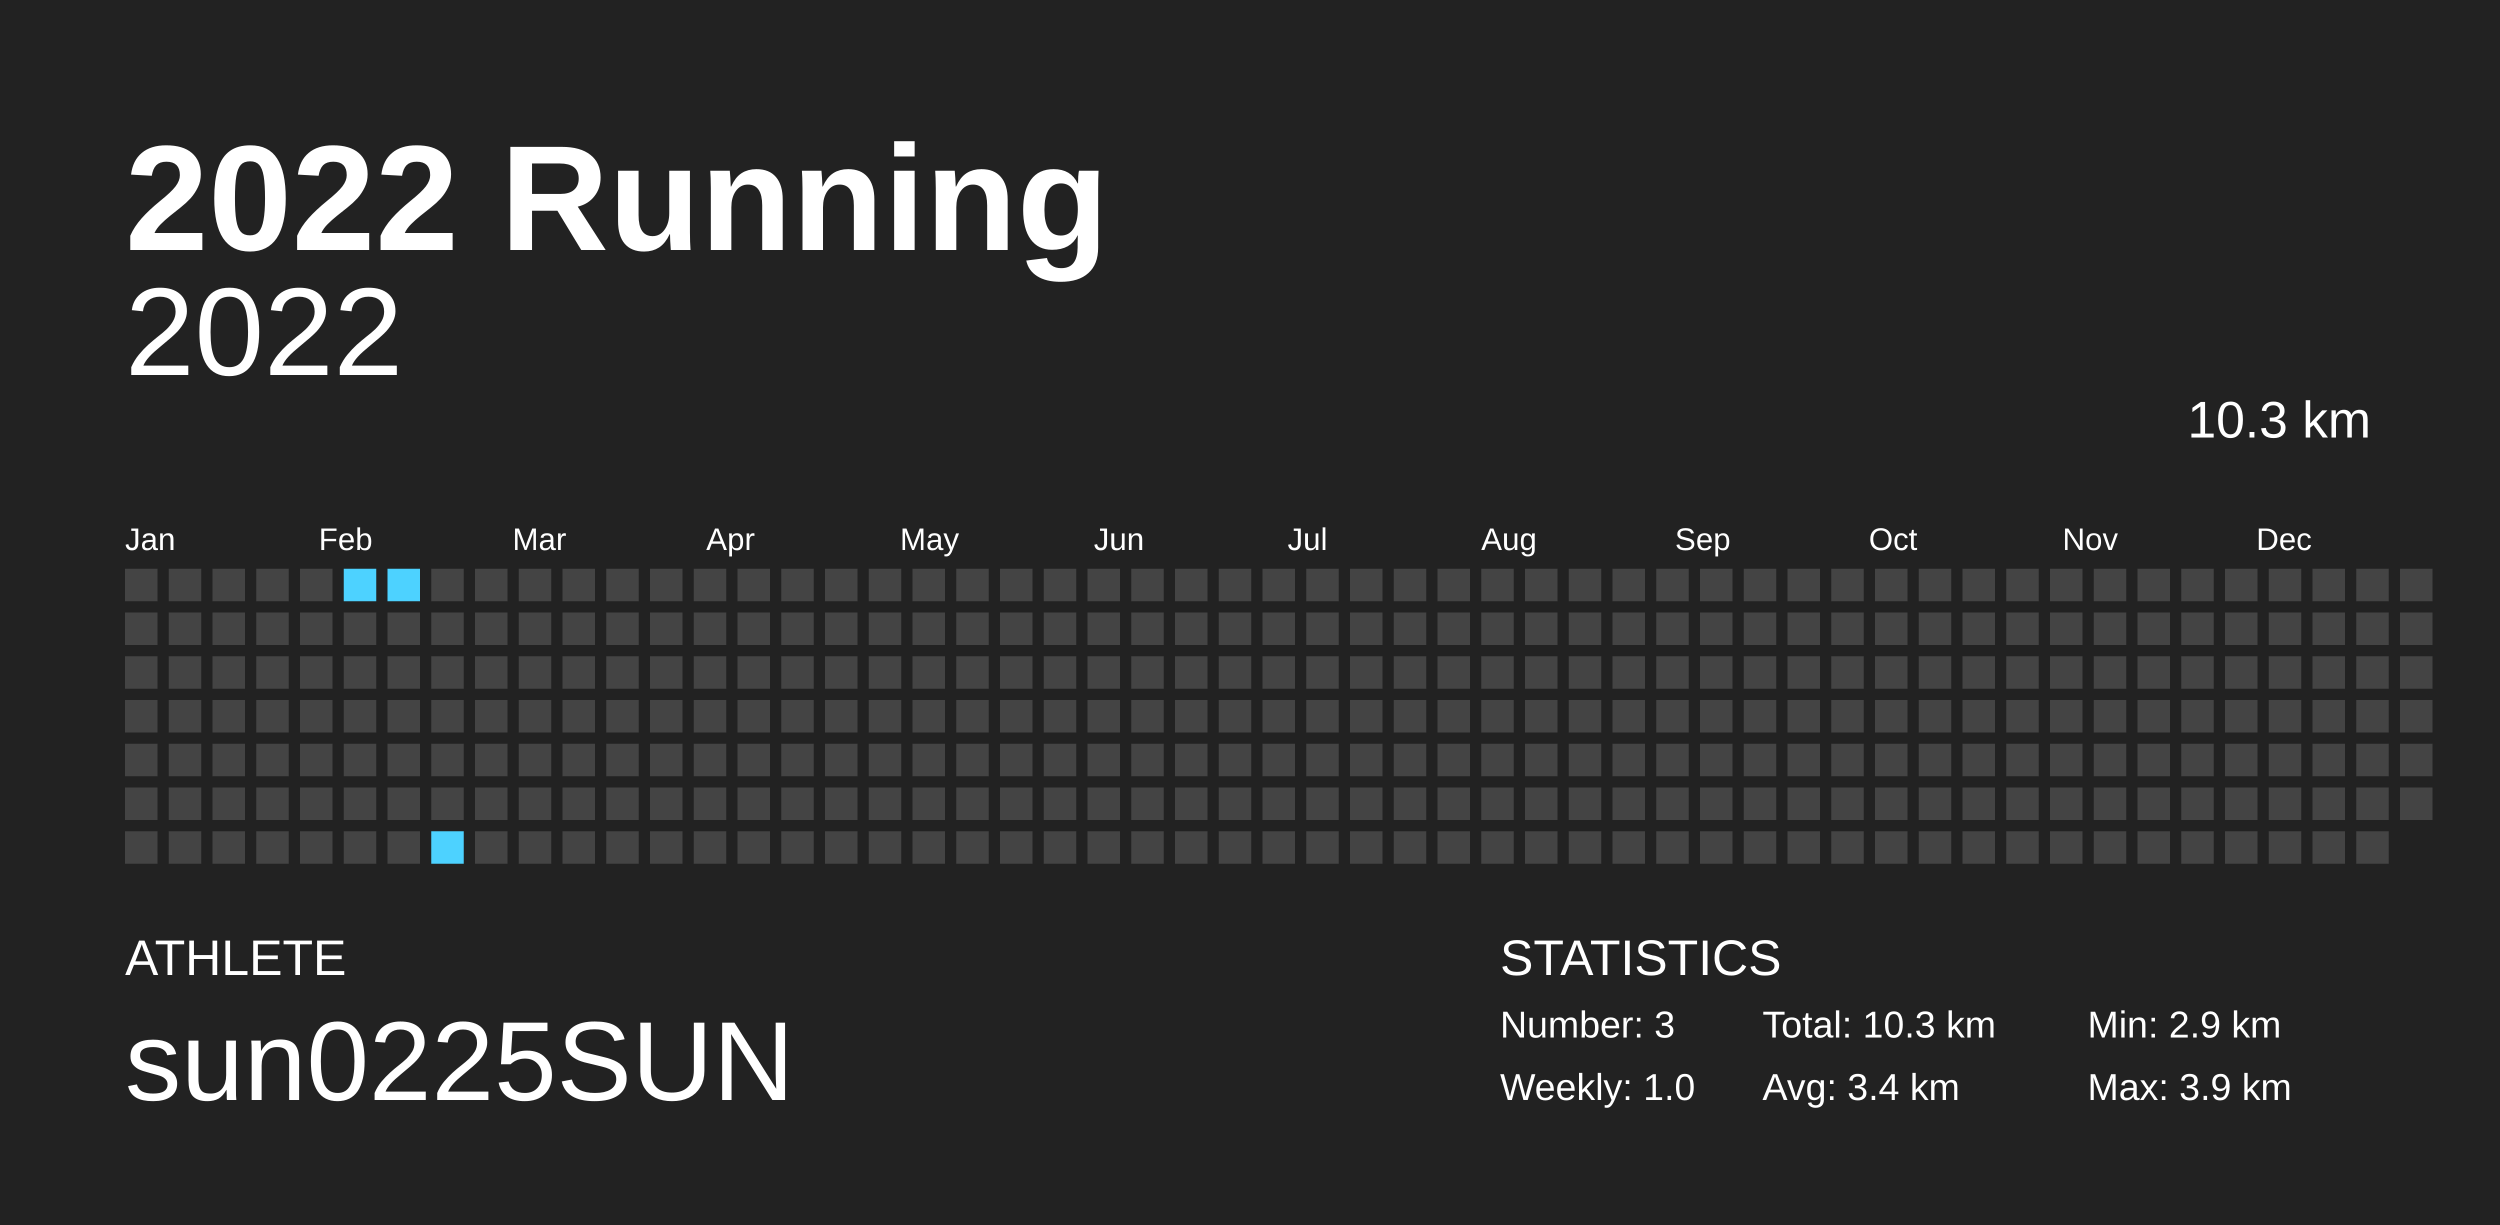
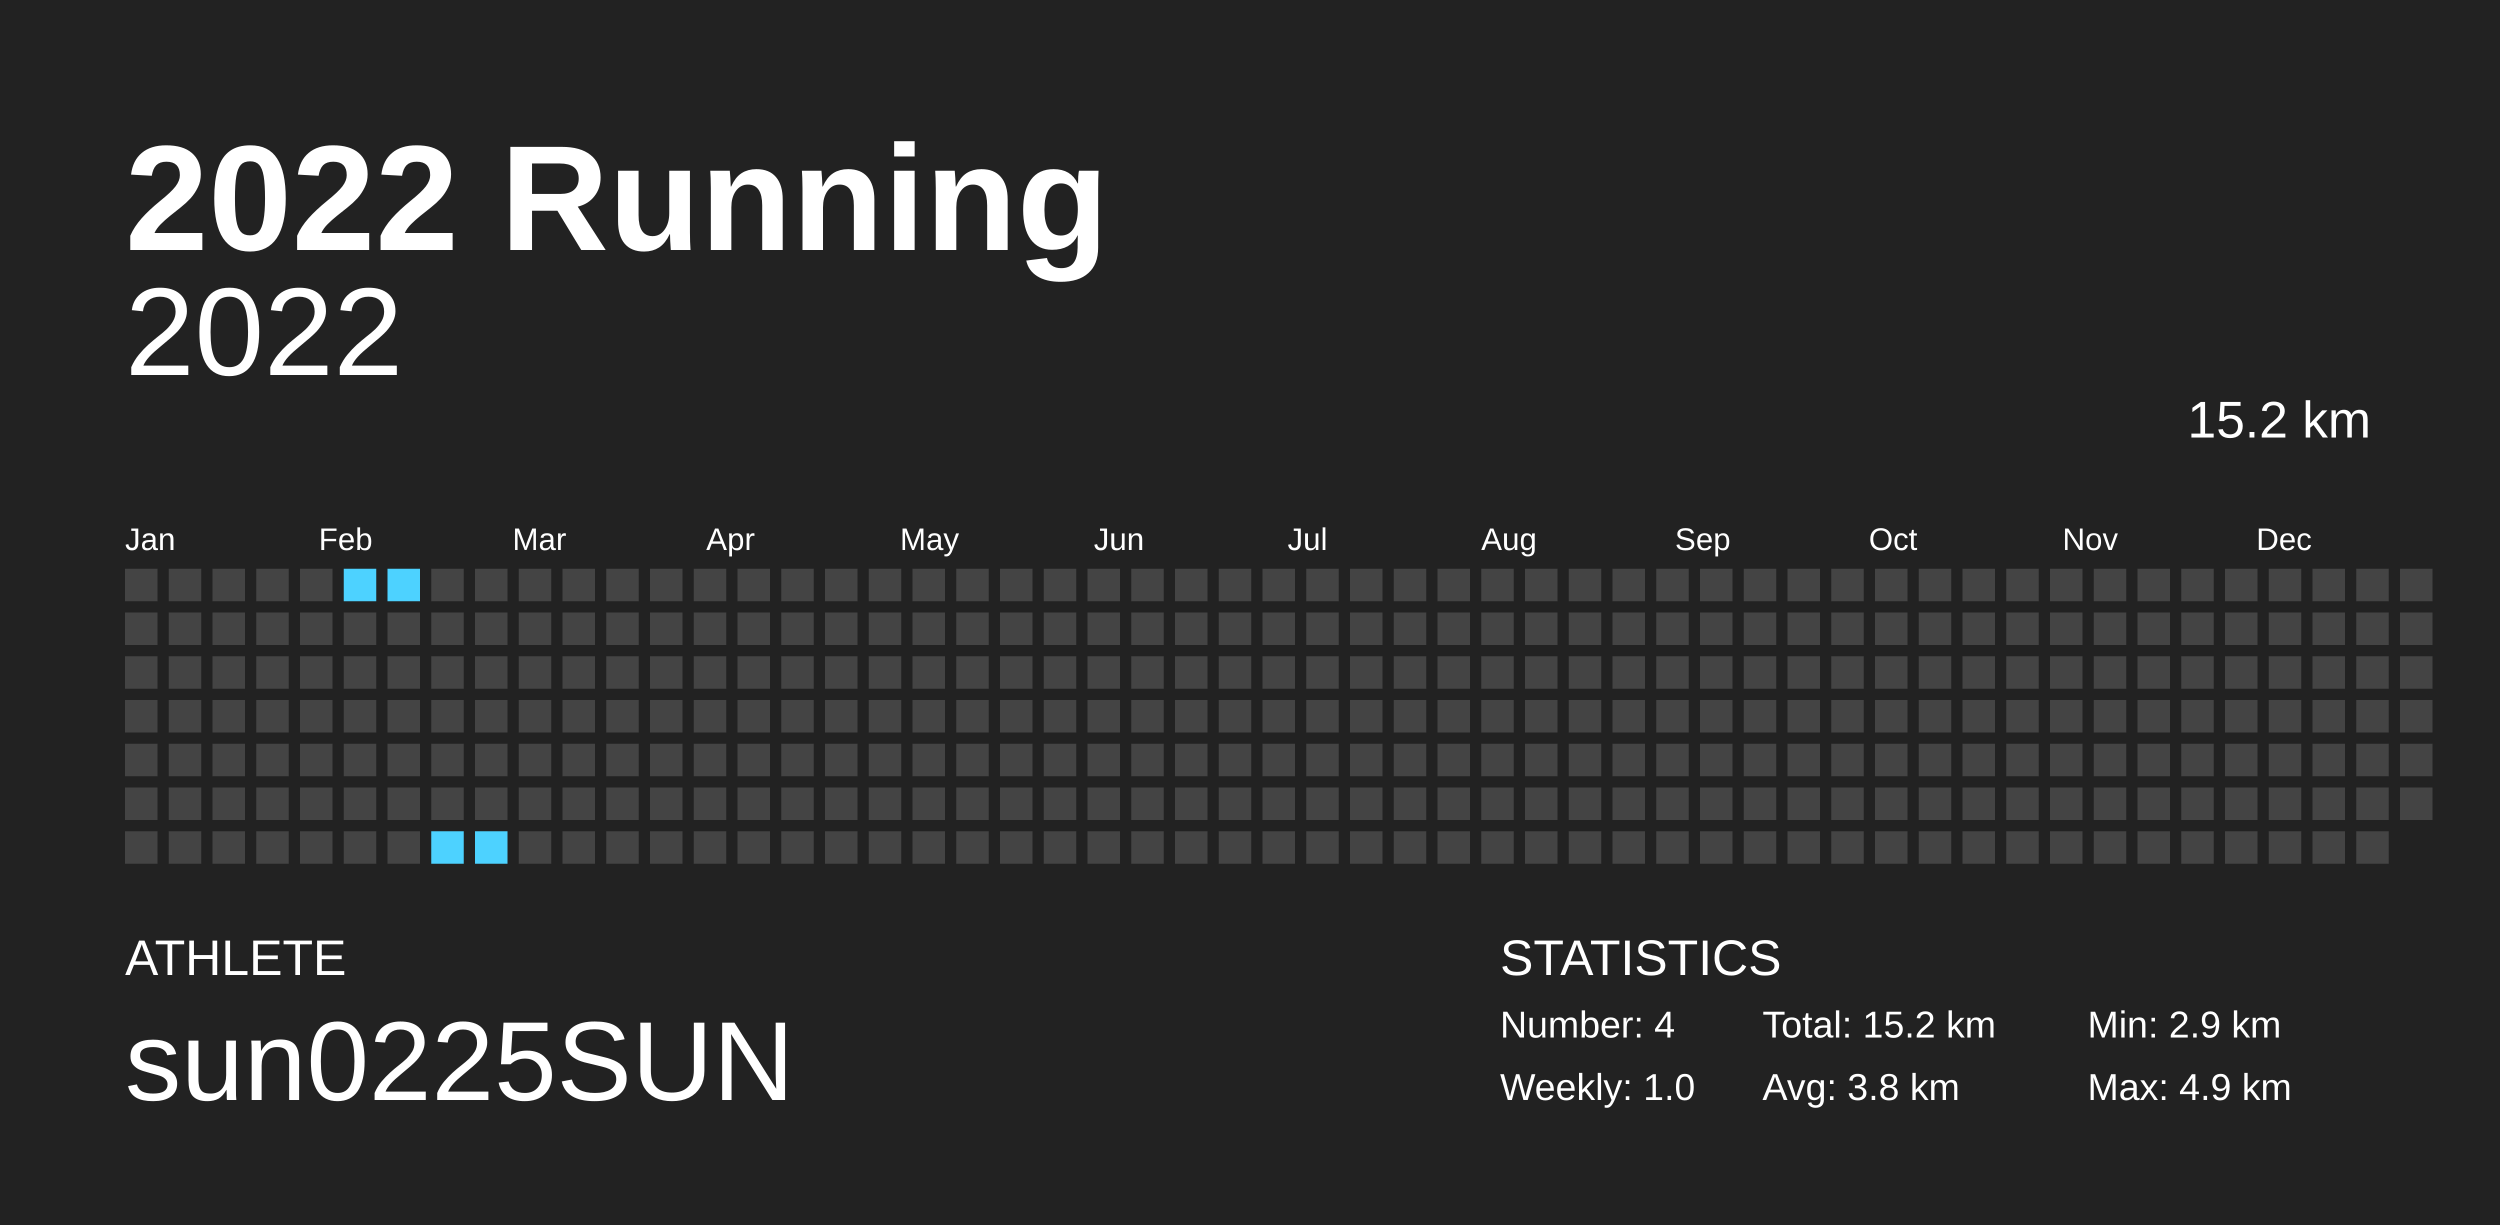
<svg xmlns="http://www.w3.org/2000/svg" baseProfile="full" height="98mm" version="1.1" viewBox="0,0,200,98" width="200mm">
  <defs />
  <rect fill="#222222" height="98" width="200" x="0" y="0" />
  <text fill="#FFFFFF" style="font-size:12px; font-family:Arial; font-weight:bold;" x="10" y="20">2022 Running</text>
  <text fill="#FFFFFF" style="font-size:4px; font-family:Arial" x="10" y="78">ATHLETE</text>
  <text fill="#FFFFFF" style="font-size:9px; font-family:Arial" x="10" y="88">sun0225SUN</text>
  <text fill="#FFFFFF" style="font-size:4px; font-family:Arial" x="120" y="78">STATISTICS</text>
-   <text fill="#FFFFFF" style="font-size:3px; font-family:Arial" x="120" y="83">Number: 3</text>
+   <text fill="#FFFFFF" style="font-size:3px; font-family:Arial" x="120" y="83">Number: 4</text>
  <text fill="#FFFFFF" style="font-size:3px; font-family:Arial" x="120" y="88">Weekly: 1.0</text>
-   <text fill="#FFFFFF" style="font-size:3px; font-family:Arial" x="141" y="83">Total: 10.3 km</text>
-   <text fill="#FFFFFF" style="font-size:3px; font-family:Arial" x="141" y="88">Avg: 3.4 km</text>
+   <text fill="#FFFFFF" style="font-size:3px; font-family:Arial" x="141" y="83">Total: 15.2 km</text>
+   <text fill="#FFFFFF" style="font-size:3px; font-family:Arial" x="141" y="88">Avg: 3.8 km</text>
  <text fill="#FFFFFF" style="font-size:3px; font-family:Arial" x="167" y="83">Min: 2.9 km</text>
-   <text fill="#FFFFFF" style="font-size:3px; font-family:Arial" x="167" y="88">Max: 3.9 km</text>
+   <text fill="#FFFFFF" style="font-size:3px; font-family:Arial" x="167" y="88">Max: 4.9 km</text>
  <text alignment-baseline="hanging" fill="#FFFFFF" style="font-size:10.0px; font-family:Arial;" x="10" y="30">2022</text>
-   <text alignment-baseline="hanging" fill="#FFFFFF" style="font-size:4.125px; font-family:Arial;" x="175" y="35">10.3 km</text>
+   <text alignment-baseline="hanging" fill="#FFFFFF" style="font-size:4.125px; font-family:Arial;" x="175" y="35">15.2 km</text>
  <text fill="#FFFFFF" style="font-size:2.5px; font-family:Arial" x="10.0" y="44">Jan</text>
  <text fill="#FFFFFF" style="font-size:2.5px; font-family:Arial" x="25.5" y="44">Feb</text>
  <text fill="#FFFFFF" style="font-size:2.5px; font-family:Arial" x="41.0" y="44">Mar</text>
  <text fill="#FFFFFF" style="font-size:2.5px; font-family:Arial" x="56.5" y="44">Apr</text>
  <text fill="#FFFFFF" style="font-size:2.5px; font-family:Arial" x="72.0" y="44">May</text>
  <text fill="#FFFFFF" style="font-size:2.5px; font-family:Arial" x="87.5" y="44">Jun</text>
  <text fill="#FFFFFF" style="font-size:2.5px; font-family:Arial" x="103.0" y="44">Jul</text>
  <text fill="#FFFFFF" style="font-size:2.5px; font-family:Arial" x="118.5" y="44">Aug</text>
  <text fill="#FFFFFF" style="font-size:2.5px; font-family:Arial" x="134.0" y="44">Sep</text>
  <text fill="#FFFFFF" style="font-size:2.5px; font-family:Arial" x="149.5" y="44">Oct</text>
  <text fill="#FFFFFF" style="font-size:2.5px; font-family:Arial" x="165.0" y="44">Nov</text>
  <text fill="#FFFFFF" style="font-size:2.5px; font-family:Arial" x="180.5" y="44">Dec</text>
  <rect fill="#444444" height="2.6" width="2.6" x="10.0" y="45.5" />
  <rect fill="#444444" height="2.6" width="2.6" x="10.0" y="49.0" />
  <rect fill="#444444" height="2.6" width="2.6" x="10.0" y="52.5" />
  <rect fill="#444444" height="2.6" width="2.6" x="10.0" y="56.0" />
  <rect fill="#444444" height="2.6" width="2.6" x="10.0" y="59.5" />
  <rect fill="#444444" height="2.6" width="2.6" x="10.0" y="63.0" />
  <rect fill="#444444" height="2.6" width="2.6" x="10.0" y="66.5" />
  <rect fill="#444444" height="2.6" width="2.6" x="13.5" y="45.5" />
  <rect fill="#444444" height="2.6" width="2.6" x="13.5" y="49.0" />
  <rect fill="#444444" height="2.6" width="2.6" x="13.5" y="52.5" />
  <rect fill="#444444" height="2.6" width="2.6" x="13.5" y="56.0" />
  <rect fill="#444444" height="2.6" width="2.6" x="13.5" y="59.5" />
  <rect fill="#444444" height="2.6" width="2.6" x="13.5" y="63.0" />
  <rect fill="#444444" height="2.6" width="2.6" x="13.5" y="66.5" />
  <rect fill="#444444" height="2.6" width="2.6" x="17.0" y="45.5" />
  <rect fill="#444444" height="2.6" width="2.6" x="17.0" y="49.0" />
  <rect fill="#444444" height="2.6" width="2.6" x="17.0" y="52.5" />
  <rect fill="#444444" height="2.6" width="2.6" x="17.0" y="56.0" />
  <rect fill="#444444" height="2.6" width="2.6" x="17.0" y="59.5" />
  <rect fill="#444444" height="2.6" width="2.6" x="17.0" y="63.0" />
  <rect fill="#444444" height="2.6" width="2.6" x="17.0" y="66.5" />
  <rect fill="#444444" height="2.6" width="2.6" x="20.5" y="45.5" />
  <rect fill="#444444" height="2.6" width="2.6" x="20.5" y="49.0" />
  <rect fill="#444444" height="2.6" width="2.6" x="20.5" y="52.5" />
  <rect fill="#444444" height="2.6" width="2.6" x="20.5" y="56.0" />
  <rect fill="#444444" height="2.6" width="2.6" x="20.5" y="59.5" />
  <rect fill="#444444" height="2.6" width="2.6" x="20.5" y="63.0" />
  <rect fill="#444444" height="2.6" width="2.6" x="20.5" y="66.5" />
  <rect fill="#444444" height="2.6" width="2.6" x="24.0" y="45.5" />
  <rect fill="#444444" height="2.6" width="2.6" x="24.0" y="49.0" />
  <rect fill="#444444" height="2.6" width="2.6" x="24.0" y="52.5" />
  <rect fill="#444444" height="2.6" width="2.6" x="24.0" y="56.0" />
  <rect fill="#444444" height="2.6" width="2.6" x="24.0" y="59.5" />
  <rect fill="#444444" height="2.6" width="2.6" x="24.0" y="63.0" />
  <rect fill="#444444" height="2.6" width="2.6" x="24.0" y="66.5" />
  <rect fill="#4dd2ff" height="2.6" width="2.6" x="27.5" y="45.5" />
  <rect fill="#444444" height="2.6" width="2.6" x="27.5" y="49.0" />
  <rect fill="#444444" height="2.6" width="2.6" x="27.5" y="52.5" />
  <rect fill="#444444" height="2.6" width="2.6" x="27.5" y="56.0" />
  <rect fill="#444444" height="2.6" width="2.6" x="27.5" y="59.5" />
  <rect fill="#444444" height="2.6" width="2.6" x="27.5" y="63.0" />
  <rect fill="#444444" height="2.6" width="2.6" x="27.5" y="66.5" />
  <rect fill="#4dd2ff" height="2.6" width="2.6" x="31.0" y="45.5" />
  <rect fill="#444444" height="2.6" width="2.6" x="31.0" y="49.0" />
  <rect fill="#444444" height="2.6" width="2.6" x="31.0" y="52.5" />
  <rect fill="#444444" height="2.6" width="2.6" x="31.0" y="56.0" />
  <rect fill="#444444" height="2.6" width="2.6" x="31.0" y="59.5" />
  <rect fill="#444444" height="2.6" width="2.6" x="31.0" y="63.0" />
  <rect fill="#444444" height="2.6" width="2.6" x="31.0" y="66.5" />
  <rect fill="#444444" height="2.6" width="2.6" x="34.5" y="45.5" />
  <rect fill="#444444" height="2.6" width="2.6" x="34.5" y="49.0" />
  <rect fill="#444444" height="2.6" width="2.6" x="34.5" y="52.5" />
  <rect fill="#444444" height="2.6" width="2.6" x="34.5" y="56.0" />
  <rect fill="#444444" height="2.6" width="2.6" x="34.5" y="59.5" />
  <rect fill="#444444" height="2.6" width="2.6" x="34.5" y="63.0" />
  <rect fill="#4dd2ff" height="2.6" width="2.6" x="34.5" y="66.5" />
  <rect fill="#444444" height="2.6" width="2.6" x="38.0" y="45.5" />
  <rect fill="#444444" height="2.6" width="2.6" x="38.0" y="49.0" />
  <rect fill="#444444" height="2.6" width="2.6" x="38.0" y="52.5" />
  <rect fill="#444444" height="2.6" width="2.6" x="38.0" y="56.0" />
  <rect fill="#444444" height="2.6" width="2.6" x="38.0" y="59.5" />
  <rect fill="#444444" height="2.6" width="2.6" x="38.0" y="63.0" />
-   <rect fill="#444444" height="2.6" width="2.6" x="38.0" y="66.5" />
+   <rect fill="#4dd2ff" height="2.6" width="2.6" x="38.0" y="66.5" />
  <rect fill="#444444" height="2.6" width="2.6" x="41.5" y="45.5" />
  <rect fill="#444444" height="2.6" width="2.6" x="41.5" y="49.0" />
  <rect fill="#444444" height="2.6" width="2.6" x="41.5" y="52.5" />
  <rect fill="#444444" height="2.6" width="2.6" x="41.5" y="56.0" />
  <rect fill="#444444" height="2.6" width="2.6" x="41.5" y="59.5" />
  <rect fill="#444444" height="2.6" width="2.6" x="41.5" y="63.0" />
  <rect fill="#444444" height="2.6" width="2.6" x="41.5" y="66.5" />
  <rect fill="#444444" height="2.6" width="2.6" x="45.0" y="45.5" />
  <rect fill="#444444" height="2.6" width="2.6" x="45.0" y="49.0" />
  <rect fill="#444444" height="2.6" width="2.6" x="45.0" y="52.5" />
  <rect fill="#444444" height="2.6" width="2.6" x="45.0" y="56.0" />
  <rect fill="#444444" height="2.6" width="2.6" x="45.0" y="59.5" />
  <rect fill="#444444" height="2.6" width="2.6" x="45.0" y="63.0" />
  <rect fill="#444444" height="2.6" width="2.6" x="45.0" y="66.5" />
  <rect fill="#444444" height="2.6" width="2.6" x="48.5" y="45.5" />
  <rect fill="#444444" height="2.6" width="2.6" x="48.5" y="49.0" />
  <rect fill="#444444" height="2.6" width="2.6" x="48.5" y="52.5" />
  <rect fill="#444444" height="2.6" width="2.6" x="48.5" y="56.0" />
  <rect fill="#444444" height="2.6" width="2.6" x="48.5" y="59.5" />
  <rect fill="#444444" height="2.6" width="2.6" x="48.5" y="63.0" />
  <rect fill="#444444" height="2.6" width="2.6" x="48.5" y="66.5" />
  <rect fill="#444444" height="2.6" width="2.6" x="52.0" y="45.5" />
  <rect fill="#444444" height="2.6" width="2.6" x="52.0" y="49.0" />
  <rect fill="#444444" height="2.6" width="2.6" x="52.0" y="52.5" />
  <rect fill="#444444" height="2.6" width="2.6" x="52.0" y="56.0" />
  <rect fill="#444444" height="2.6" width="2.6" x="52.0" y="59.5" />
  <rect fill="#444444" height="2.6" width="2.6" x="52.0" y="63.0" />
  <rect fill="#444444" height="2.6" width="2.6" x="52.0" y="66.5" />
  <rect fill="#444444" height="2.6" width="2.6" x="55.5" y="45.5" />
  <rect fill="#444444" height="2.6" width="2.6" x="55.5" y="49.0" />
  <rect fill="#444444" height="2.6" width="2.6" x="55.5" y="52.5" />
  <rect fill="#444444" height="2.6" width="2.6" x="55.5" y="56.0" />
  <rect fill="#444444" height="2.6" width="2.6" x="55.5" y="59.5" />
  <rect fill="#444444" height="2.6" width="2.6" x="55.5" y="63.0" />
  <rect fill="#444444" height="2.6" width="2.6" x="55.5" y="66.5" />
  <rect fill="#444444" height="2.6" width="2.6" x="59.0" y="45.5" />
  <rect fill="#444444" height="2.6" width="2.6" x="59.0" y="49.0" />
  <rect fill="#444444" height="2.6" width="2.6" x="59.0" y="52.5" />
  <rect fill="#444444" height="2.6" width="2.6" x="59.0" y="56.0" />
  <rect fill="#444444" height="2.6" width="2.6" x="59.0" y="59.5" />
  <rect fill="#444444" height="2.6" width="2.6" x="59.0" y="63.0" />
  <rect fill="#444444" height="2.6" width="2.6" x="59.0" y="66.5" />
  <rect fill="#444444" height="2.6" width="2.6" x="62.5" y="45.5" />
  <rect fill="#444444" height="2.6" width="2.6" x="62.5" y="49.0" />
  <rect fill="#444444" height="2.6" width="2.6" x="62.5" y="52.5" />
  <rect fill="#444444" height="2.6" width="2.6" x="62.5" y="56.0" />
  <rect fill="#444444" height="2.6" width="2.6" x="62.5" y="59.5" />
  <rect fill="#444444" height="2.6" width="2.6" x="62.5" y="63.0" />
  <rect fill="#444444" height="2.6" width="2.6" x="62.5" y="66.5" />
  <rect fill="#444444" height="2.6" width="2.6" x="66.0" y="45.5" />
  <rect fill="#444444" height="2.6" width="2.6" x="66.0" y="49.0" />
  <rect fill="#444444" height="2.6" width="2.6" x="66.0" y="52.5" />
  <rect fill="#444444" height="2.6" width="2.6" x="66.0" y="56.0" />
  <rect fill="#444444" height="2.6" width="2.6" x="66.0" y="59.5" />
  <rect fill="#444444" height="2.6" width="2.6" x="66.0" y="63.0" />
  <rect fill="#444444" height="2.6" width="2.6" x="66.0" y="66.5" />
  <rect fill="#444444" height="2.6" width="2.6" x="69.5" y="45.5" />
  <rect fill="#444444" height="2.6" width="2.6" x="69.5" y="49.0" />
  <rect fill="#444444" height="2.6" width="2.6" x="69.5" y="52.5" />
  <rect fill="#444444" height="2.6" width="2.6" x="69.5" y="56.0" />
  <rect fill="#444444" height="2.6" width="2.6" x="69.5" y="59.5" />
  <rect fill="#444444" height="2.6" width="2.6" x="69.5" y="63.0" />
  <rect fill="#444444" height="2.6" width="2.6" x="69.5" y="66.5" />
  <rect fill="#444444" height="2.6" width="2.6" x="73.0" y="45.5" />
  <rect fill="#444444" height="2.6" width="2.6" x="73.0" y="49.0" />
  <rect fill="#444444" height="2.6" width="2.6" x="73.0" y="52.5" />
  <rect fill="#444444" height="2.6" width="2.6" x="73.0" y="56.0" />
  <rect fill="#444444" height="2.6" width="2.6" x="73.0" y="59.5" />
  <rect fill="#444444" height="2.6" width="2.6" x="73.0" y="63.0" />
  <rect fill="#444444" height="2.6" width="2.6" x="73.0" y="66.5" />
  <rect fill="#444444" height="2.6" width="2.6" x="76.5" y="45.5" />
  <rect fill="#444444" height="2.6" width="2.6" x="76.5" y="49.0" />
  <rect fill="#444444" height="2.6" width="2.6" x="76.5" y="52.5" />
  <rect fill="#444444" height="2.6" width="2.6" x="76.5" y="56.0" />
  <rect fill="#444444" height="2.6" width="2.6" x="76.5" y="59.5" />
  <rect fill="#444444" height="2.6" width="2.6" x="76.5" y="63.0" />
  <rect fill="#444444" height="2.6" width="2.6" x="76.5" y="66.5" />
  <rect fill="#444444" height="2.6" width="2.6" x="80.0" y="45.5" />
  <rect fill="#444444" height="2.6" width="2.6" x="80.0" y="49.0" />
  <rect fill="#444444" height="2.6" width="2.6" x="80.0" y="52.5" />
  <rect fill="#444444" height="2.6" width="2.6" x="80.0" y="56.0" />
  <rect fill="#444444" height="2.6" width="2.6" x="80.0" y="59.5" />
  <rect fill="#444444" height="2.6" width="2.6" x="80.0" y="63.0" />
  <rect fill="#444444" height="2.6" width="2.6" x="80.0" y="66.5" />
  <rect fill="#444444" height="2.6" width="2.6" x="83.5" y="45.5" />
  <rect fill="#444444" height="2.6" width="2.6" x="83.5" y="49.0" />
  <rect fill="#444444" height="2.6" width="2.6" x="83.5" y="52.5" />
  <rect fill="#444444" height="2.6" width="2.6" x="83.5" y="56.0" />
  <rect fill="#444444" height="2.6" width="2.6" x="83.5" y="59.5" />
  <rect fill="#444444" height="2.6" width="2.6" x="83.5" y="63.0" />
  <rect fill="#444444" height="2.6" width="2.6" x="83.5" y="66.5" />
  <rect fill="#444444" height="2.6" width="2.6" x="87.0" y="45.5" />
  <rect fill="#444444" height="2.6" width="2.6" x="87.0" y="49.0" />
  <rect fill="#444444" height="2.6" width="2.6" x="87.0" y="52.5" />
  <rect fill="#444444" height="2.6" width="2.6" x="87.0" y="56.0" />
  <rect fill="#444444" height="2.6" width="2.6" x="87.0" y="59.5" />
  <rect fill="#444444" height="2.6" width="2.6" x="87.0" y="63.0" />
  <rect fill="#444444" height="2.6" width="2.6" x="87.0" y="66.5" />
  <rect fill="#444444" height="2.6" width="2.6" x="90.5" y="45.5" />
  <rect fill="#444444" height="2.6" width="2.6" x="90.5" y="49.0" />
  <rect fill="#444444" height="2.6" width="2.6" x="90.5" y="52.5" />
  <rect fill="#444444" height="2.6" width="2.6" x="90.5" y="56.0" />
  <rect fill="#444444" height="2.6" width="2.6" x="90.5" y="59.5" />
  <rect fill="#444444" height="2.6" width="2.6" x="90.5" y="63.0" />
  <rect fill="#444444" height="2.6" width="2.6" x="90.5" y="66.5" />
  <rect fill="#444444" height="2.6" width="2.6" x="94.0" y="45.5" />
  <rect fill="#444444" height="2.6" width="2.6" x="94.0" y="49.0" />
  <rect fill="#444444" height="2.6" width="2.6" x="94.0" y="52.5" />
  <rect fill="#444444" height="2.6" width="2.6" x="94.0" y="56.0" />
  <rect fill="#444444" height="2.6" width="2.6" x="94.0" y="59.5" />
  <rect fill="#444444" height="2.6" width="2.6" x="94.0" y="63.0" />
  <rect fill="#444444" height="2.6" width="2.6" x="94.0" y="66.5" />
  <rect fill="#444444" height="2.6" width="2.6" x="97.5" y="45.5" />
  <rect fill="#444444" height="2.6" width="2.6" x="97.5" y="49.0" />
  <rect fill="#444444" height="2.6" width="2.6" x="97.5" y="52.5" />
  <rect fill="#444444" height="2.6" width="2.6" x="97.5" y="56.0" />
  <rect fill="#444444" height="2.6" width="2.6" x="97.5" y="59.5" />
  <rect fill="#444444" height="2.6" width="2.6" x="97.5" y="63.0" />
  <rect fill="#444444" height="2.6" width="2.6" x="97.5" y="66.5" />
  <rect fill="#444444" height="2.6" width="2.6" x="101.0" y="45.5" />
  <rect fill="#444444" height="2.6" width="2.6" x="101.0" y="49.0" />
  <rect fill="#444444" height="2.6" width="2.6" x="101.0" y="52.5" />
  <rect fill="#444444" height="2.6" width="2.6" x="101.0" y="56.0" />
  <rect fill="#444444" height="2.6" width="2.6" x="101.0" y="59.5" />
  <rect fill="#444444" height="2.6" width="2.6" x="101.0" y="63.0" />
  <rect fill="#444444" height="2.6" width="2.6" x="101.0" y="66.5" />
  <rect fill="#444444" height="2.6" width="2.6" x="104.5" y="45.5" />
  <rect fill="#444444" height="2.6" width="2.6" x="104.5" y="49.0" />
  <rect fill="#444444" height="2.6" width="2.6" x="104.5" y="52.5" />
  <rect fill="#444444" height="2.6" width="2.6" x="104.5" y="56.0" />
  <rect fill="#444444" height="2.6" width="2.6" x="104.5" y="59.5" />
  <rect fill="#444444" height="2.6" width="2.6" x="104.5" y="63.0" />
  <rect fill="#444444" height="2.6" width="2.6" x="104.5" y="66.5" />
  <rect fill="#444444" height="2.6" width="2.6" x="108.0" y="45.5" />
  <rect fill="#444444" height="2.6" width="2.6" x="108.0" y="49.0" />
  <rect fill="#444444" height="2.6" width="2.6" x="108.0" y="52.5" />
  <rect fill="#444444" height="2.6" width="2.6" x="108.0" y="56.0" />
  <rect fill="#444444" height="2.6" width="2.6" x="108.0" y="59.5" />
  <rect fill="#444444" height="2.6" width="2.6" x="108.0" y="63.0" />
  <rect fill="#444444" height="2.6" width="2.6" x="108.0" y="66.5" />
  <rect fill="#444444" height="2.6" width="2.6" x="111.5" y="45.5" />
  <rect fill="#444444" height="2.6" width="2.6" x="111.5" y="49.0" />
  <rect fill="#444444" height="2.6" width="2.6" x="111.5" y="52.5" />
  <rect fill="#444444" height="2.6" width="2.6" x="111.5" y="56.0" />
  <rect fill="#444444" height="2.6" width="2.6" x="111.5" y="59.5" />
  <rect fill="#444444" height="2.6" width="2.6" x="111.5" y="63.0" />
  <rect fill="#444444" height="2.6" width="2.6" x="111.5" y="66.5" />
  <rect fill="#444444" height="2.6" width="2.6" x="115.0" y="45.5" />
  <rect fill="#444444" height="2.6" width="2.6" x="115.0" y="49.0" />
  <rect fill="#444444" height="2.6" width="2.6" x="115.0" y="52.5" />
  <rect fill="#444444" height="2.6" width="2.6" x="115.0" y="56.0" />
  <rect fill="#444444" height="2.6" width="2.6" x="115.0" y="59.5" />
  <rect fill="#444444" height="2.6" width="2.6" x="115.0" y="63.0" />
  <rect fill="#444444" height="2.6" width="2.6" x="115.0" y="66.5" />
  <rect fill="#444444" height="2.6" width="2.6" x="118.5" y="45.5" />
  <rect fill="#444444" height="2.6" width="2.6" x="118.5" y="49.0" />
  <rect fill="#444444" height="2.6" width="2.6" x="118.5" y="52.5" />
  <rect fill="#444444" height="2.6" width="2.6" x="118.5" y="56.0" />
  <rect fill="#444444" height="2.6" width="2.6" x="118.5" y="59.5" />
  <rect fill="#444444" height="2.6" width="2.6" x="118.5" y="63.0" />
  <rect fill="#444444" height="2.6" width="2.6" x="118.5" y="66.5" />
  <rect fill="#444444" height="2.6" width="2.6" x="122.0" y="45.5" />
  <rect fill="#444444" height="2.6" width="2.6" x="122.0" y="49.0" />
  <rect fill="#444444" height="2.6" width="2.6" x="122.0" y="52.5" />
  <rect fill="#444444" height="2.6" width="2.6" x="122.0" y="56.0" />
  <rect fill="#444444" height="2.6" width="2.6" x="122.0" y="59.5" />
  <rect fill="#444444" height="2.6" width="2.6" x="122.0" y="63.0" />
  <rect fill="#444444" height="2.6" width="2.6" x="122.0" y="66.5" />
  <rect fill="#444444" height="2.6" width="2.6" x="125.5" y="45.5" />
  <rect fill="#444444" height="2.6" width="2.6" x="125.5" y="49.0" />
  <rect fill="#444444" height="2.6" width="2.6" x="125.5" y="52.5" />
  <rect fill="#444444" height="2.6" width="2.6" x="125.5" y="56.0" />
  <rect fill="#444444" height="2.6" width="2.6" x="125.5" y="59.5" />
  <rect fill="#444444" height="2.6" width="2.6" x="125.5" y="63.0" />
  <rect fill="#444444" height="2.6" width="2.6" x="125.5" y="66.5" />
  <rect fill="#444444" height="2.6" width="2.6" x="129.0" y="45.5" />
  <rect fill="#444444" height="2.6" width="2.6" x="129.0" y="49.0" />
  <rect fill="#444444" height="2.6" width="2.6" x="129.0" y="52.5" />
  <rect fill="#444444" height="2.6" width="2.6" x="129.0" y="56.0" />
  <rect fill="#444444" height="2.6" width="2.6" x="129.0" y="59.5" />
  <rect fill="#444444" height="2.6" width="2.6" x="129.0" y="63.0" />
  <rect fill="#444444" height="2.6" width="2.6" x="129.0" y="66.5" />
  <rect fill="#444444" height="2.6" width="2.6" x="132.5" y="45.5" />
  <rect fill="#444444" height="2.6" width="2.6" x="132.5" y="49.0" />
  <rect fill="#444444" height="2.6" width="2.6" x="132.5" y="52.5" />
  <rect fill="#444444" height="2.6" width="2.6" x="132.5" y="56.0" />
  <rect fill="#444444" height="2.6" width="2.6" x="132.5" y="59.5" />
  <rect fill="#444444" height="2.6" width="2.6" x="132.5" y="63.0" />
  <rect fill="#444444" height="2.6" width="2.6" x="132.5" y="66.5" />
  <rect fill="#444444" height="2.6" width="2.6" x="136.0" y="45.5" />
  <rect fill="#444444" height="2.6" width="2.6" x="136.0" y="49.0" />
  <rect fill="#444444" height="2.6" width="2.6" x="136.0" y="52.5" />
  <rect fill="#444444" height="2.6" width="2.6" x="136.0" y="56.0" />
  <rect fill="#444444" height="2.6" width="2.6" x="136.0" y="59.5" />
  <rect fill="#444444" height="2.6" width="2.6" x="136.0" y="63.0" />
  <rect fill="#444444" height="2.6" width="2.6" x="136.0" y="66.5" />
  <rect fill="#444444" height="2.6" width="2.6" x="139.5" y="45.5" />
  <rect fill="#444444" height="2.6" width="2.6" x="139.5" y="49.0" />
  <rect fill="#444444" height="2.6" width="2.6" x="139.5" y="52.5" />
  <rect fill="#444444" height="2.6" width="2.6" x="139.5" y="56.0" />
  <rect fill="#444444" height="2.6" width="2.6" x="139.5" y="59.5" />
  <rect fill="#444444" height="2.6" width="2.6" x="139.5" y="63.0" />
  <rect fill="#444444" height="2.6" width="2.6" x="139.5" y="66.5" />
  <rect fill="#444444" height="2.6" width="2.6" x="143.0" y="45.5" />
  <rect fill="#444444" height="2.6" width="2.6" x="143.0" y="49.0" />
  <rect fill="#444444" height="2.6" width="2.6" x="143.0" y="52.5" />
  <rect fill="#444444" height="2.6" width="2.6" x="143.0" y="56.0" />
  <rect fill="#444444" height="2.6" width="2.6" x="143.0" y="59.5" />
  <rect fill="#444444" height="2.6" width="2.6" x="143.0" y="63.0" />
  <rect fill="#444444" height="2.6" width="2.6" x="143.0" y="66.5" />
  <rect fill="#444444" height="2.6" width="2.6" x="146.5" y="45.5" />
  <rect fill="#444444" height="2.6" width="2.6" x="146.5" y="49.0" />
  <rect fill="#444444" height="2.6" width="2.6" x="146.5" y="52.5" />
  <rect fill="#444444" height="2.6" width="2.6" x="146.5" y="56.0" />
  <rect fill="#444444" height="2.6" width="2.6" x="146.5" y="59.5" />
  <rect fill="#444444" height="2.6" width="2.6" x="146.5" y="63.0" />
  <rect fill="#444444" height="2.6" width="2.6" x="146.5" y="66.5" />
  <rect fill="#444444" height="2.6" width="2.6" x="150.0" y="45.5" />
  <rect fill="#444444" height="2.6" width="2.6" x="150.0" y="49.0" />
  <rect fill="#444444" height="2.6" width="2.6" x="150.0" y="52.5" />
  <rect fill="#444444" height="2.6" width="2.6" x="150.0" y="56.0" />
  <rect fill="#444444" height="2.6" width="2.6" x="150.0" y="59.5" />
  <rect fill="#444444" height="2.6" width="2.6" x="150.0" y="63.0" />
  <rect fill="#444444" height="2.6" width="2.6" x="150.0" y="66.5" />
  <rect fill="#444444" height="2.6" width="2.6" x="153.5" y="45.5" />
  <rect fill="#444444" height="2.6" width="2.6" x="153.5" y="49.0" />
  <rect fill="#444444" height="2.6" width="2.6" x="153.5" y="52.5" />
  <rect fill="#444444" height="2.6" width="2.6" x="153.5" y="56.0" />
  <rect fill="#444444" height="2.6" width="2.6" x="153.5" y="59.5" />
  <rect fill="#444444" height="2.6" width="2.6" x="153.5" y="63.0" />
  <rect fill="#444444" height="2.6" width="2.6" x="153.5" y="66.5" />
  <rect fill="#444444" height="2.6" width="2.6" x="157.0" y="45.5" />
  <rect fill="#444444" height="2.6" width="2.6" x="157.0" y="49.0" />
  <rect fill="#444444" height="2.6" width="2.6" x="157.0" y="52.5" />
  <rect fill="#444444" height="2.6" width="2.6" x="157.0" y="56.0" />
  <rect fill="#444444" height="2.6" width="2.6" x="157.0" y="59.5" />
  <rect fill="#444444" height="2.6" width="2.6" x="157.0" y="63.0" />
  <rect fill="#444444" height="2.6" width="2.6" x="157.0" y="66.5" />
  <rect fill="#444444" height="2.6" width="2.6" x="160.5" y="45.5" />
  <rect fill="#444444" height="2.6" width="2.6" x="160.5" y="49.0" />
  <rect fill="#444444" height="2.6" width="2.6" x="160.5" y="52.5" />
  <rect fill="#444444" height="2.6" width="2.6" x="160.5" y="56.0" />
  <rect fill="#444444" height="2.6" width="2.6" x="160.5" y="59.5" />
  <rect fill="#444444" height="2.6" width="2.6" x="160.5" y="63.0" />
  <rect fill="#444444" height="2.6" width="2.6" x="160.5" y="66.5" />
  <rect fill="#444444" height="2.6" width="2.6" x="164.0" y="45.5" />
  <rect fill="#444444" height="2.6" width="2.6" x="164.0" y="49.0" />
  <rect fill="#444444" height="2.6" width="2.6" x="164.0" y="52.5" />
  <rect fill="#444444" height="2.6" width="2.6" x="164.0" y="56.0" />
  <rect fill="#444444" height="2.6" width="2.6" x="164.0" y="59.5" />
  <rect fill="#444444" height="2.6" width="2.6" x="164.0" y="63.0" />
  <rect fill="#444444" height="2.6" width="2.6" x="164.0" y="66.5" />
  <rect fill="#444444" height="2.6" width="2.6" x="167.5" y="45.5" />
  <rect fill="#444444" height="2.6" width="2.6" x="167.5" y="49.0" />
  <rect fill="#444444" height="2.6" width="2.6" x="167.5" y="52.5" />
  <rect fill="#444444" height="2.6" width="2.6" x="167.5" y="56.0" />
  <rect fill="#444444" height="2.6" width="2.6" x="167.5" y="59.5" />
  <rect fill="#444444" height="2.6" width="2.6" x="167.5" y="63.0" />
  <rect fill="#444444" height="2.6" width="2.6" x="167.5" y="66.5" />
  <rect fill="#444444" height="2.6" width="2.6" x="171.0" y="45.5" />
  <rect fill="#444444" height="2.6" width="2.6" x="171.0" y="49.0" />
  <rect fill="#444444" height="2.6" width="2.6" x="171.0" y="52.5" />
  <rect fill="#444444" height="2.6" width="2.6" x="171.0" y="56.0" />
  <rect fill="#444444" height="2.6" width="2.6" x="171.0" y="59.5" />
  <rect fill="#444444" height="2.6" width="2.6" x="171.0" y="63.0" />
  <rect fill="#444444" height="2.6" width="2.6" x="171.0" y="66.5" />
  <rect fill="#444444" height="2.6" width="2.6" x="174.5" y="45.5" />
  <rect fill="#444444" height="2.6" width="2.6" x="174.5" y="49.0" />
  <rect fill="#444444" height="2.6" width="2.6" x="174.5" y="52.5" />
  <rect fill="#444444" height="2.6" width="2.6" x="174.5" y="56.0" />
  <rect fill="#444444" height="2.6" width="2.6" x="174.5" y="59.5" />
  <rect fill="#444444" height="2.6" width="2.6" x="174.5" y="63.0" />
  <rect fill="#444444" height="2.6" width="2.6" x="174.5" y="66.5" />
  <rect fill="#444444" height="2.6" width="2.6" x="178.0" y="45.5" />
  <rect fill="#444444" height="2.6" width="2.6" x="178.0" y="49.0" />
  <rect fill="#444444" height="2.6" width="2.6" x="178.0" y="52.5" />
  <rect fill="#444444" height="2.6" width="2.6" x="178.0" y="56.0" />
  <rect fill="#444444" height="2.6" width="2.6" x="178.0" y="59.5" />
  <rect fill="#444444" height="2.6" width="2.6" x="178.0" y="63.0" />
  <rect fill="#444444" height="2.6" width="2.6" x="178.0" y="66.5" />
  <rect fill="#444444" height="2.6" width="2.6" x="181.5" y="45.5" />
  <rect fill="#444444" height="2.6" width="2.6" x="181.5" y="49.0" />
  <rect fill="#444444" height="2.6" width="2.6" x="181.5" y="52.5" />
  <rect fill="#444444" height="2.6" width="2.6" x="181.5" y="56.0" />
  <rect fill="#444444" height="2.6" width="2.6" x="181.5" y="59.5" />
  <rect fill="#444444" height="2.6" width="2.6" x="181.5" y="63.0" />
  <rect fill="#444444" height="2.6" width="2.6" x="181.5" y="66.5" />
  <rect fill="#444444" height="2.6" width="2.6" x="185.0" y="45.5" />
  <rect fill="#444444" height="2.6" width="2.6" x="185.0" y="49.0" />
  <rect fill="#444444" height="2.6" width="2.6" x="185.0" y="52.5" />
  <rect fill="#444444" height="2.6" width="2.6" x="185.0" y="56.0" />
  <rect fill="#444444" height="2.6" width="2.6" x="185.0" y="59.5" />
  <rect fill="#444444" height="2.6" width="2.6" x="185.0" y="63.0" />
  <rect fill="#444444" height="2.6" width="2.6" x="185.0" y="66.5" />
  <rect fill="#444444" height="2.6" width="2.6" x="188.5" y="45.5" />
  <rect fill="#444444" height="2.6" width="2.6" x="188.5" y="49.0" />
  <rect fill="#444444" height="2.6" width="2.6" x="188.5" y="52.5" />
  <rect fill="#444444" height="2.6" width="2.6" x="188.5" y="56.0" />
  <rect fill="#444444" height="2.6" width="2.6" x="188.5" y="59.5" />
  <rect fill="#444444" height="2.6" width="2.6" x="188.5" y="63.0" />
  <rect fill="#444444" height="2.6" width="2.6" x="188.5" y="66.5" />
  <rect fill="#444444" height="2.6" width="2.6" x="192.0" y="45.5" />
  <rect fill="#444444" height="2.6" width="2.6" x="192.0" y="49.0" />
  <rect fill="#444444" height="2.6" width="2.6" x="192.0" y="52.5" />
  <rect fill="#444444" height="2.6" width="2.6" x="192.0" y="56.0" />
  <rect fill="#444444" height="2.6" width="2.6" x="192.0" y="59.5" />
  <rect fill="#444444" height="2.6" width="2.6" x="192.0" y="63.0" />
</svg>
